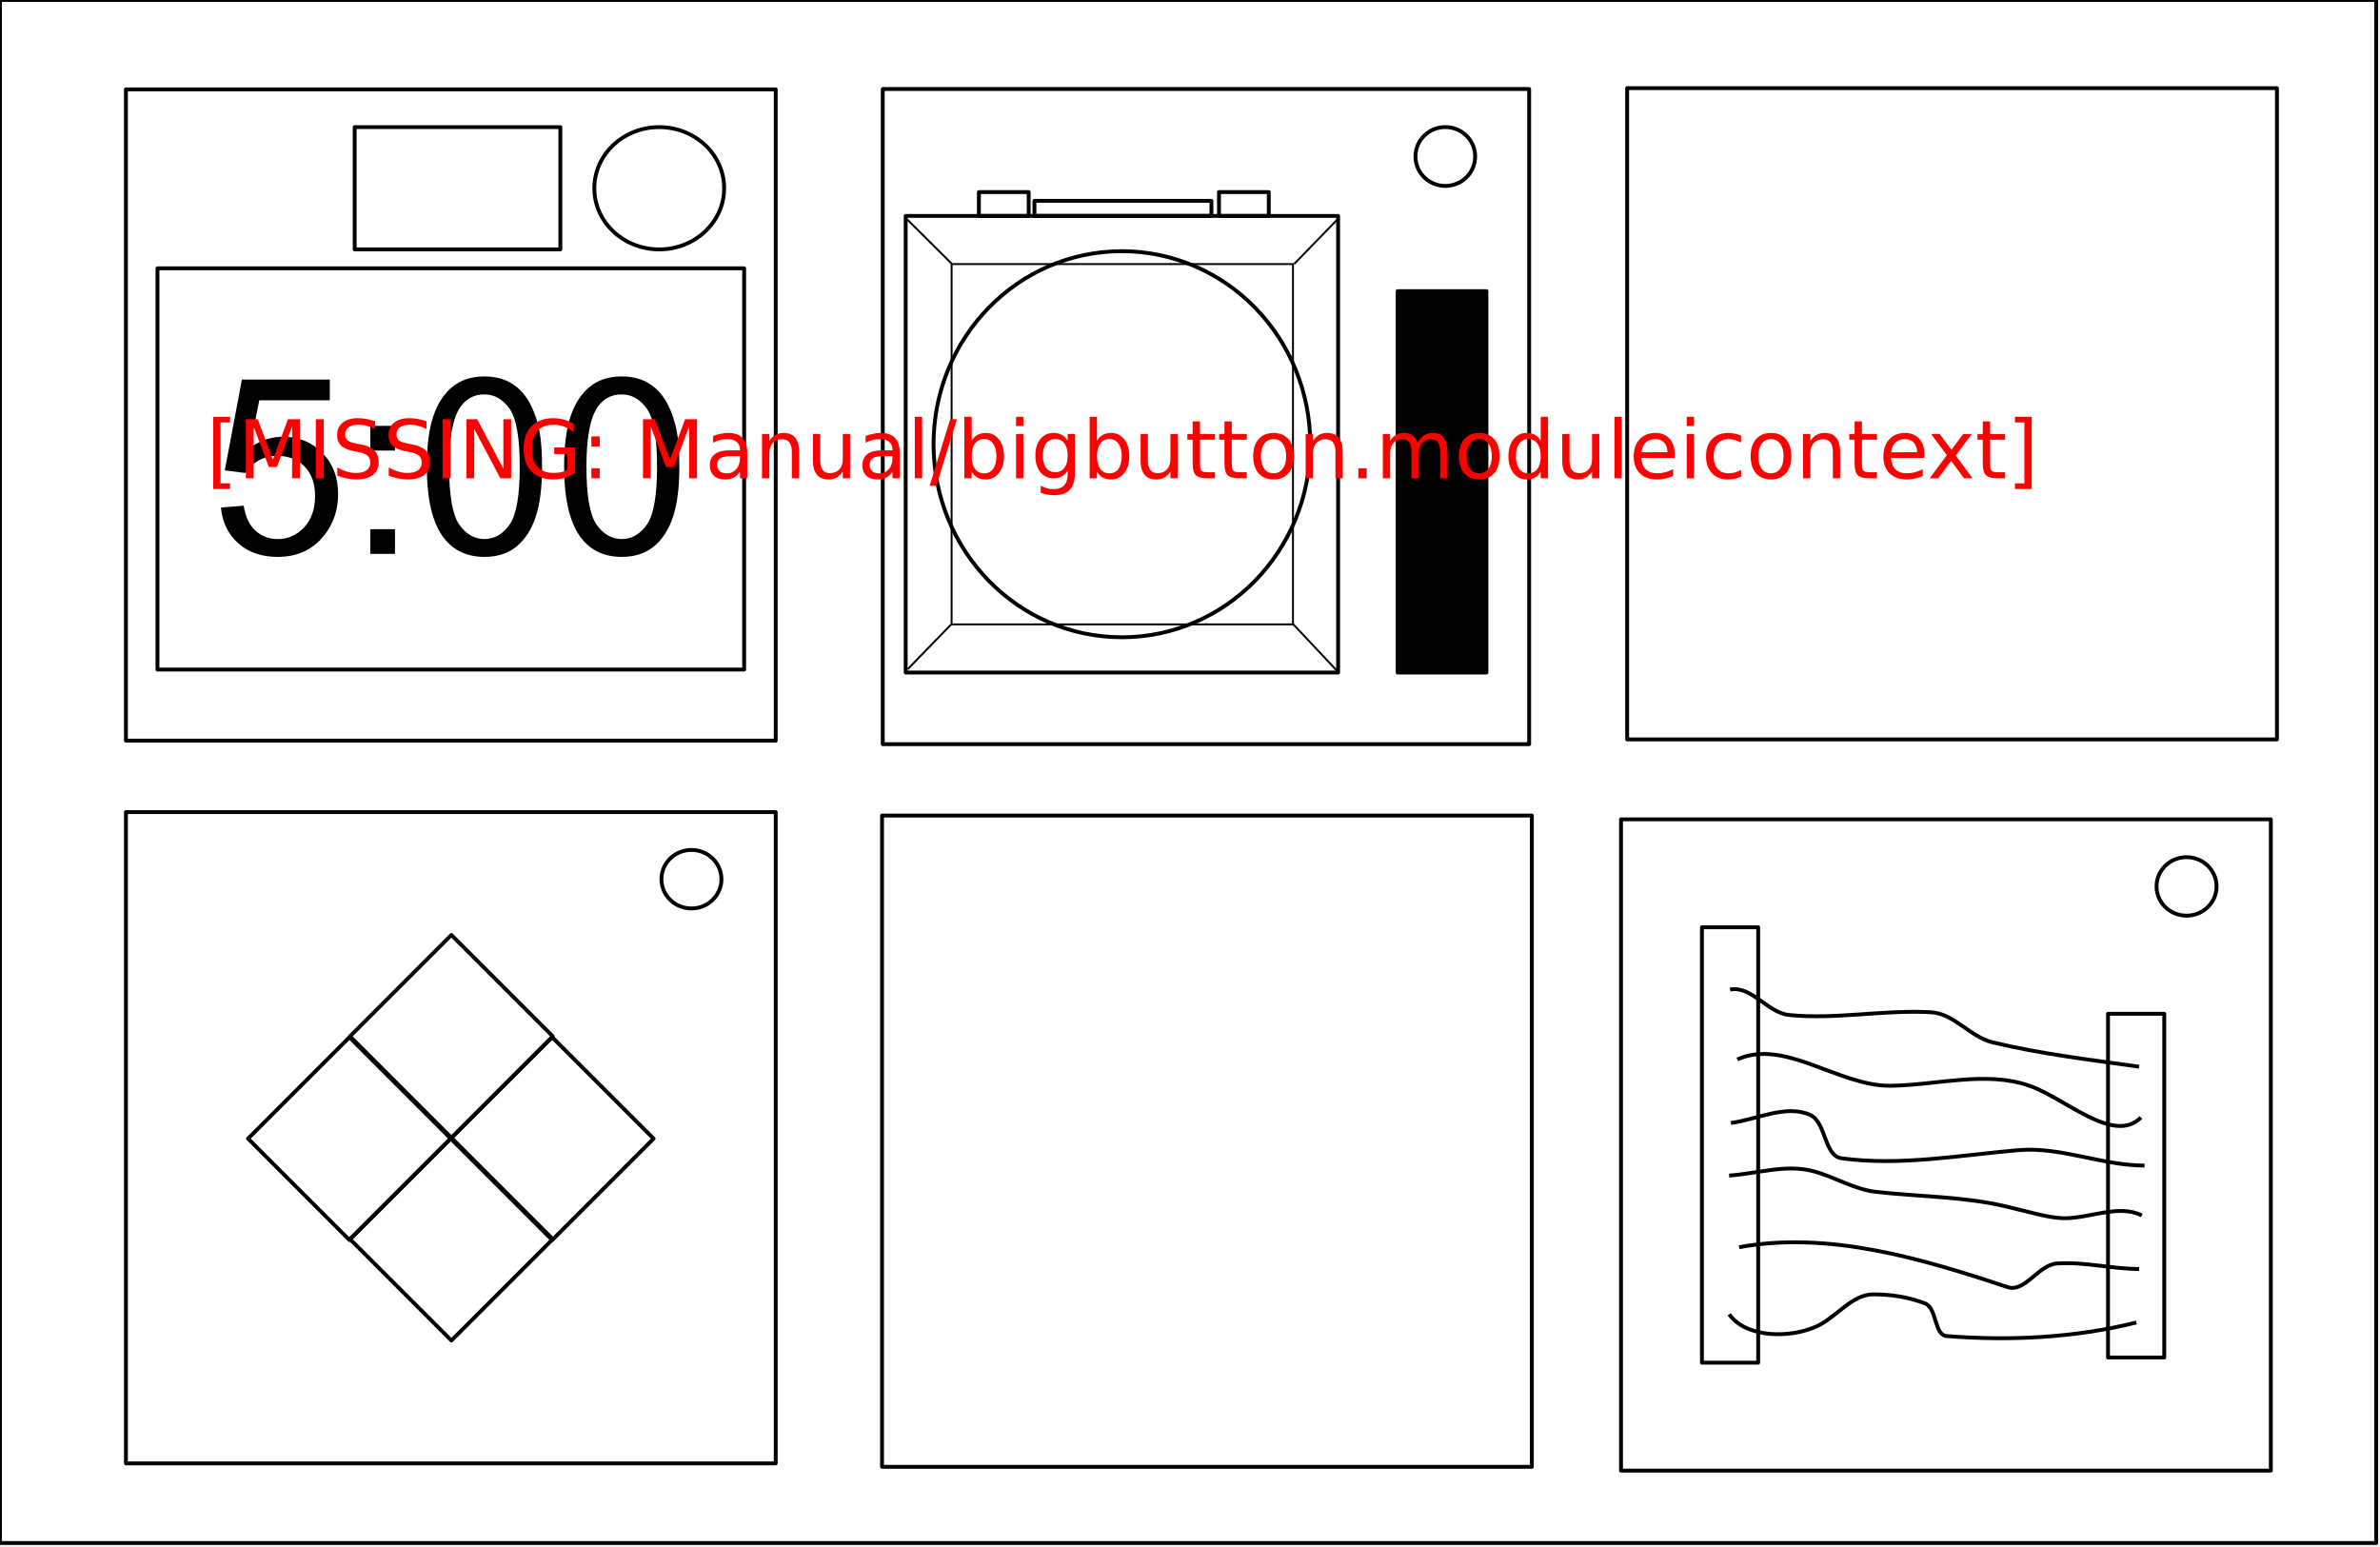
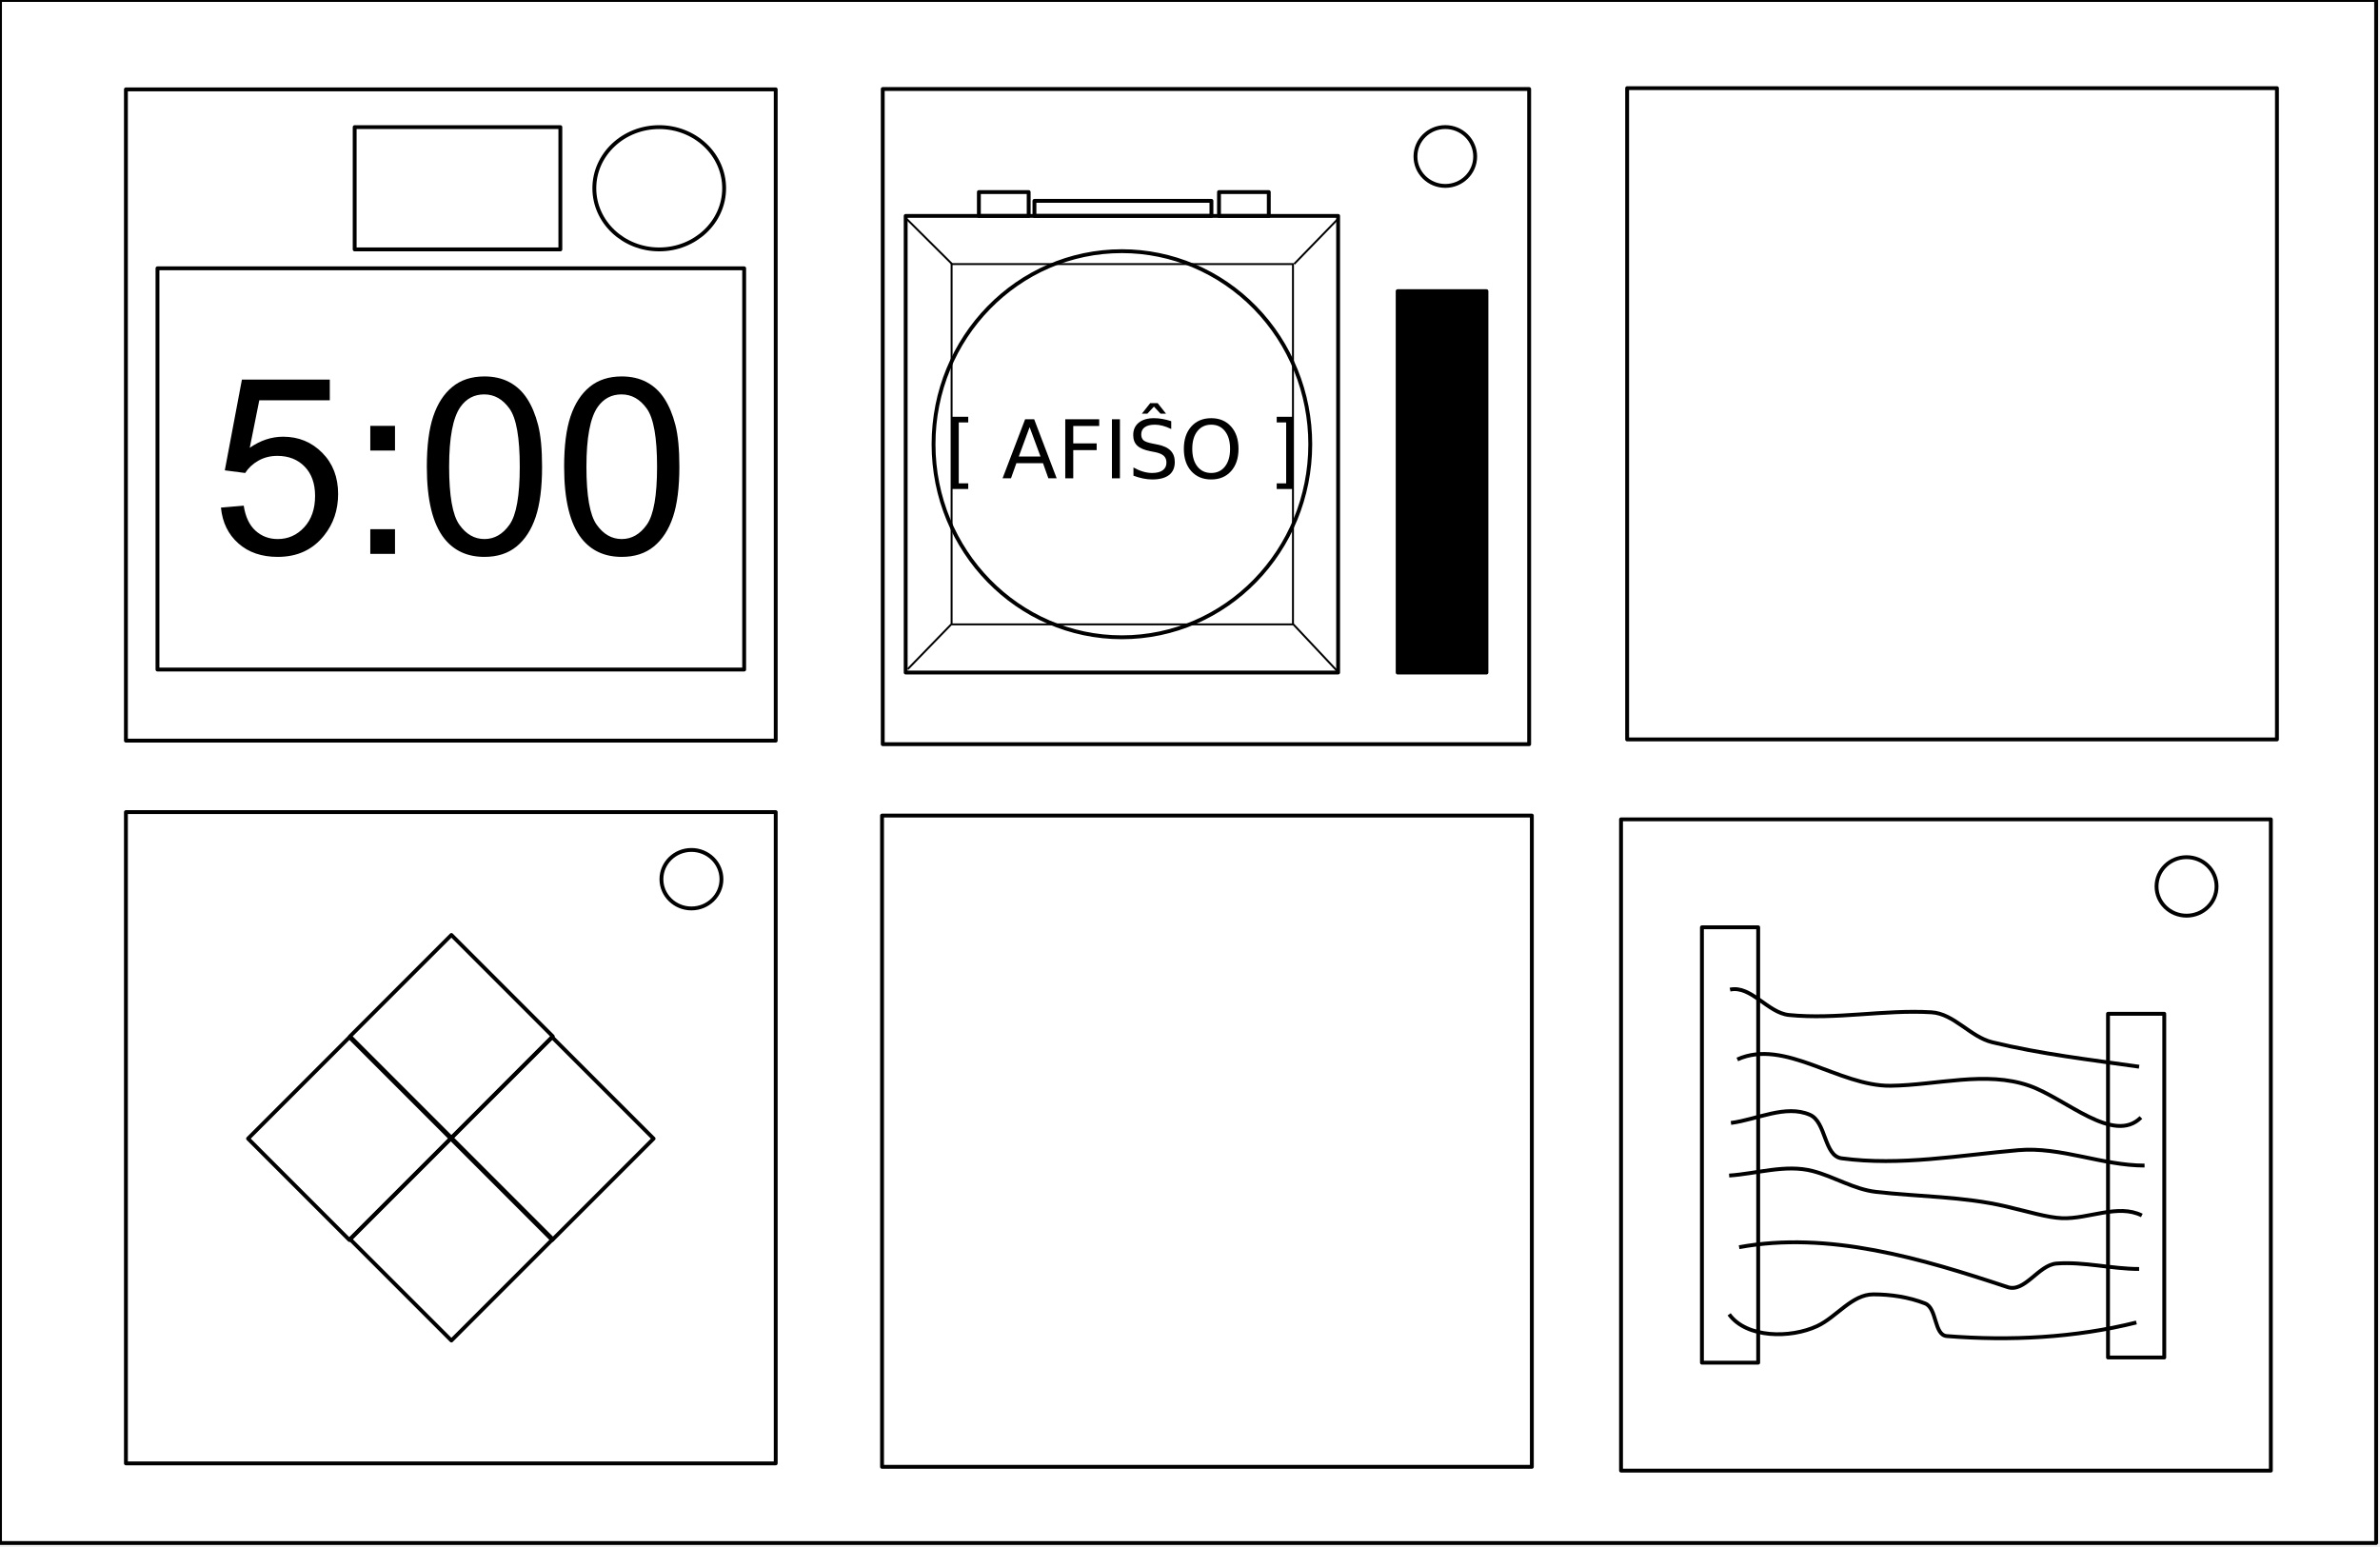
<svg xmlns="http://www.w3.org/2000/svg" id="svg173" stroke-miterlimit="10" stroke-linecap="square" stroke="none" fill="none" viewBox="0.0 0.0 1234.0 802.0" version="1.1">
  <defs id="defs177" />
  <clipPath id="p.0">
    <path id="path2" clip-rule="nonzero" d="m0 0l1234.0 0l0 802.0l-1234.0 0l0 -802.0z" />
  </clipPath>
  <g id="g167" clip-path="url(#p.0)">
    <path style="fill:#000000;fill-opacity:0;fill-rule:evenodd" id="path5" d="M 0,0 H 1234 V 802 H 0 Z" />
    <path style="fill:#ffffff;fill-rule:evenodd" id="path7" d="M 0,-0.001 H 1232 V 800.03 H 0 Z" />
    <path style="fill-rule:evenodd;stroke:#000000;stroke-width:2;stroke-linecap:butt;stroke-linejoin:round" id="path9" d="M 0,-0.001 H 1232 V 800.03 H 0 Z" />
    <path style="fill:#ffffff;fill-rule:evenodd" id="path11" d="m 54.209,40.56 h 348 V 388.529 h -348 z" />
    <path style="fill:#000000;fill-opacity:0;fill-rule:evenodd" id="path13" d="m 65.287,46.336 h 336.913 v 337.669 H 65.287 Z" />
    <path style="fill-rule:evenodd;stroke:#000000;stroke-width:2;stroke-linecap:butt;stroke-linejoin:round" id="path15" d="m 65.287,46.336 h 336.913 v 337.669 H 65.287 Z" />
    <path style="fill:#ffffff;fill-rule:evenodd" id="path17" d="m 81.651,139.121 h 304.189 v 208.031 h -304.189 z" />
    <path style="fill-rule:evenodd;stroke:#000000;stroke-width:2;stroke-linecap:butt;stroke-linejoin:round" id="path19" d="m 81.651,139.121 h 304.189 v 208.031 h -304.189 z" />
    <path style="fill:#000000;fill-opacity:0;fill-rule:evenodd" id="path21" d="m 89.412,150.478 h 288.787 v 181.638 H 89.412 Z" />
    <path style="fill:#000000;fill-rule:nonzero" id="path23" d="m 114.556,263.177 11.812,-1 q 1.312,8.625 6.094,12.969 4.781,4.344 11.531,4.344 8.125,0 13.75,-6.125 5.625,-6.125 5.625,-16.25 0,-9.625 -5.406,-15.188 -5.406,-5.562 -14.156,-5.562 -5.438,0 -9.812,2.469 -4.375,2.469 -6.875,6.406 l -10.562,-1.375 8.875,-47.062 h 45.563 v 10.75 h -36.562 l -4.938,24.625 q 8.25,-5.75 17.312,-5.75 12,0 20.25,8.312 8.25,8.312 8.25,21.375 0,12.438 -7.25,21.5 -8.812,11.125 -24.062,11.125 -12.5,0 -20.406,-7 -7.906,-7 -9.031,-18.562 z m 77.438,-29.563 v -12.812 h 12.812 v 12.812 z m 0,53.563 v -12.812 h 12.812 v 12.812 z m 29.312,-45.188 q 0,-16.25 3.344,-26.156 3.344,-9.906 9.938,-15.281 6.594,-5.375 16.594,-5.375 7.375,0 12.937,2.969 5.562,2.969 9.188,8.562 3.625,5.594 5.688,13.625 2.062,8.031 2.062,21.656 0,16.125 -3.312,26.031 -3.312,9.906 -9.906,15.312 -6.594,5.406 -16.656,5.406 -13.25,0 -20.812,-9.5 -9.062,-11.438 -9.062,-37.25 z m 11.562,0 q 0,22.563 5.281,30.031 5.281,7.469 13.031,7.469 7.75,0 13.031,-7.5 5.281,-7.5 5.281,-30 0,-22.625 -5.281,-30.062 -5.281,-7.438 -13.156,-7.438 -7.75,0 -12.375,6.562 -5.812,8.375 -5.812,30.938 z m 59.625,0 q 0,-16.25 3.344,-26.156 3.344,-9.906 9.938,-15.281 6.594,-5.375 16.594,-5.375 7.375,0 12.938,2.969 5.562,2.969 9.188,8.562 3.625,5.594 5.688,13.625 2.062,8.031 2.062,21.656 0,16.125 -3.312,26.031 -3.312,9.906 -9.906,15.312 -6.594,5.406 -16.656,5.406 -13.25,0 -20.812,-9.5 -9.062,-11.438 -9.062,-37.25 z m 11.562,0 q 0,22.563 5.281,30.031 5.281,7.469 13.031,7.469 7.75,0 13.031,-7.5 5.281,-7.5 5.281,-30 0,-22.625 -5.281,-30.062 -5.281,-7.438 -13.156,-7.438 -7.75,0 -12.375,6.562 -5.812,8.375 -5.812,30.938 z" />
    <path style="fill:#000000;fill-opacity:0;fill-rule:evenodd" id="path25" d="M 457.328,422.866 H 794.241 V 760.536 H 457.328 Z" />
    <path style="fill-rule:evenodd;stroke:#000000;stroke-width:2;stroke-linecap:butt;stroke-linejoin:round" id="path27" d="M 457.328,422.866 H 794.241 V 760.536 H 457.328 Z" />
    <path style="fill:#000000;fill-opacity:0;fill-rule:evenodd" id="path29" d="M 843.654,45.709 H 1180.567 V 383.378 H 843.654 Z" />
    <path style="fill-rule:evenodd;stroke:#000000;stroke-width:2;stroke-linecap:butt;stroke-linejoin:round" id="path31" d="M 843.654,45.709 H 1180.567 V 383.378 H 843.654 Z" />
    <path style="fill:#000000;fill-opacity:0;fill-rule:evenodd" id="path33" d="m 183.892,65.911 h 106.646 v 63.402 H 183.892 Z" />
    <path style="fill-rule:evenodd;stroke:#000000;stroke-width:2;stroke-linecap:butt;stroke-linejoin:round" id="path35" d="m 183.892,65.911 h 106.646 v 63.402 H 183.892 Z" />
    <path style="fill:#000000;fill-opacity:0;fill-rule:evenodd" id="path37" d="m 308.152,97.612 v 0 c 0,-17.508 15.067,-31.701 33.654,-31.701 v 0 c 8.925,0 17.485,3.34 23.797,9.285 6.311,5.945 9.857,14.008 9.857,22.416 v 0 c 0,17.508 -15.067,31.701 -33.654,31.701 v 0 c -18.586,0 -33.654,-14.193 -33.654,-31.701 z" />
    <path style="fill-rule:evenodd;stroke:#000000;stroke-width:2;stroke-linecap:butt;stroke-linejoin:round" id="path39" d="m 308.152,97.612 v 0 c 0,-17.508 15.067,-31.701 33.654,-31.701 v 0 c 8.925,0 17.485,3.34 23.797,9.285 6.311,5.945 9.857,14.008 9.857,22.416 v 0 c 0,17.508 -15.067,31.701 -33.654,31.701 v 0 c -18.586,0 -33.654,-14.193 -33.654,-31.701 z" />
    <path style="fill:#000000;fill-opacity:0;fill-rule:evenodd" id="path41" d="m 183.892,65.911 h 929.543 V 174.352 H 183.892 Z" />
    <path style="fill:#ffffff;fill-rule:evenodd" id="path43" d="M 446.669,40.343 H 792.859 V 390.399 H 446.669 Z" />
    <path style="fill:#000000;fill-opacity:0;fill-rule:evenodd" id="path45" d="m 457.69,46.154 h 335.161 v 339.695 h -335.161 z" />
    <path style="fill-rule:evenodd;stroke:#000000;stroke-width:2;stroke-linecap:butt;stroke-linejoin:round" id="path47" d="m 457.69,46.154 h 335.161 v 339.695 h -335.161 z" />
    <path style="fill:#ffffff;fill-rule:evenodd" id="path49" d="M 469.586,111.948 H 693.799 V 348.699 H 469.586 Z" />
    <path style="fill-rule:evenodd;stroke:#000000;stroke-width:2;stroke-linecap:butt;stroke-linejoin:round" id="path51" d="M 469.586,111.948 H 693.799 V 348.699 H 469.586 Z" />
    <path style="fill:#000000;fill-rule:evenodd" id="path53" d="M 724.672,150.963 H 770.699 V 348.71 H 724.672 Z" />
    <path style="fill-rule:evenodd;stroke:#000000;stroke-width:2;stroke-linecap:butt;stroke-linejoin:round" id="path55" d="M 724.672,150.963 H 770.699 V 348.71 H 724.672 Z" />
    <path style="fill:#ffffff;fill-rule:evenodd" id="path57" d="m 733.902,81.14 v 0 c 0,-8.426 6.93,-15.256 15.478,-15.256 v 0 c 4.105,0 8.042,1.607 10.945,4.468 2.903,2.861 4.533,6.742 4.533,10.788 v 0 c 0,8.426 -6.93,15.256 -15.478,15.256 v 0 c -8.548,0 -15.478,-6.831 -15.478,-15.256 z" />
    <path style="fill-rule:evenodd;stroke:#000000;stroke-width:2;stroke-linecap:butt;stroke-linejoin:round" id="path59" d="m 733.902,81.14 v 0 c 0,-8.426 6.93,-15.256 15.478,-15.256 v 0 c 4.105,0 8.042,1.607 10.945,4.468 2.903,2.861 4.533,6.742 4.533,10.788 v 0 c 0,8.426 -6.93,15.256 -15.478,15.256 v 0 c -8.548,0 -15.478,-6.831 -15.478,-15.256 z" />
    <path style="fill:#ffffff;fill-rule:evenodd" id="path61" d="m 484.03,230.324 v 0 c 0,-55.28 43.725,-100.093 97.663,-100.093 v 0 c 25.902,0 50.743,10.545 69.058,29.317 18.315,18.771 28.605,44.23 28.605,70.776 v 0 c 0,55.28 -43.725,100.093 -97.663,100.093 v 0 c -53.938,0 -97.663,-44.813 -97.663,-100.093 z" />
    <path style="fill-rule:evenodd;stroke:#000000;stroke-width:2;stroke-linecap:butt;stroke-linejoin:round" id="path63" d="m 484.03,230.324 v 0 c 0,-55.28 43.725,-100.093 97.663,-100.093 v 0 c 25.902,0 50.743,10.545 69.058,29.317 18.315,18.771 28.605,44.23 28.605,70.776 v 0 c 0,55.28 -43.725,100.093 -97.663,100.093 v 0 c -53.938,0 -97.663,-44.813 -97.663,-100.093 z" />
    <path style="fill:#000000;fill-opacity:0;fill-rule:evenodd" id="path65" d="m 497.824,194.748 h 201.467 v 71.101 H 497.824 Z" />
    <path style="fill:#000000;fill-opacity:0;fill-rule:evenodd" id="path67" d="m 493.394,136.916 h 176.996 v 186.815 H 493.394 Z" />
    <path style="fill-rule:evenodd;stroke:#000000;stroke-width:1;stroke-linecap:butt;stroke-linejoin:round" id="path69" d="m 493.394,136.916 h 176.996 v 186.815 H 493.394 Z" />
    <path style="fill:#000000;fill-opacity:0;fill-rule:evenodd" id="path71" d="m 470.254,113.676 23.343,23.193" />
    <path style="fill-rule:evenodd;stroke:#000000;stroke-width:1;stroke-linecap:butt;stroke-linejoin:round" id="path73" d="m 470.254,113.676 23.343,23.193" />
    <path style="fill:#000000;fill-opacity:0;fill-rule:evenodd" id="path75" d="m 670.595,323.729 22.967,24.429" />
    <path style="fill-rule:evenodd;stroke:#000000;stroke-width:1;stroke-linecap:butt;stroke-linejoin:round" id="path77" d="m 670.595,323.729 22.967,24.429" />
    <path style="fill:#000000;fill-opacity:0;fill-rule:evenodd" id="path79" d="m 693.536,113.676 -22.528,23.193" />
    <path style="fill-rule:evenodd;stroke:#000000;stroke-width:1;stroke-linecap:butt;stroke-linejoin:round" id="path81" d="m 693.536,113.676 -22.528,23.193" />
    <path style="fill:#000000;fill-opacity:0;fill-rule:evenodd" id="path83" d="m 493.189,323.734 -22.528,23.193" />
    <path style="fill-rule:evenodd;stroke:#000000;stroke-width:1;stroke-linecap:butt;stroke-linejoin:round" id="path85" d="m 493.189,323.734 -22.528,23.193" />
    <path style="fill:#000000;fill-opacity:0;fill-rule:evenodd" id="path87" d="m 507.537,99.589 h 25.818 v 12.357 h -25.818 z" />
    <path style="fill-rule:evenodd;stroke:#000000;stroke-width:2;stroke-linecap:butt;stroke-linejoin:round" id="path89" d="m 507.537,99.589 h 25.818 v 12.357 h -25.818 z" />
    <path style="fill:#000000;fill-opacity:0;fill-rule:evenodd" id="path91" d="m 632.036,99.589 h 25.818 v 12.357 H 632.036 Z" />
    <path style="fill-rule:evenodd;stroke:#000000;stroke-width:2;stroke-linecap:butt;stroke-linejoin:round" id="path93" d="m 632.036,99.589 h 25.818 v 12.357 H 632.036 Z" />
    <path style="fill:#000000;fill-opacity:0;fill-rule:evenodd" id="path95" d="m 536.342,104.146 h 91.772 v 7.795 h -91.772 z" />
    <path style="fill-rule:evenodd;stroke:#000000;stroke-width:2;stroke-linecap:butt;stroke-linejoin:round" id="path97" d="m 536.342,104.146 h 91.772 v 7.795 h -91.772 z" />
    <path style="fill:#ffffff;fill-rule:evenodd" id="path99" d="M 54.21,415.294 H 402.21 V 763.262 H 54.21 Z" />
    <path style="fill:#000000;fill-opacity:0;fill-rule:evenodd" id="path101" d="m 65.289,421.07 h 336.913 V 758.739 H 65.289 Z" />
    <path style="fill-rule:evenodd;stroke:#000000;stroke-width:2;stroke-linecap:butt;stroke-linejoin:round" id="path103" d="m 65.289,421.07 h 336.913 V 758.739 H 65.289 Z" />
    <path style="fill:#000000;fill-opacity:0;fill-rule:evenodd" id="path105" d="m 128.612,590.36 52.567,-52.567 52.567,52.567 -52.567,52.567 z" />
    <path style="fill-rule:evenodd;stroke:#000000;stroke-width:2;stroke-linecap:butt;stroke-linejoin:round" id="path107" d="m 128.612,590.36 52.567,-52.567 52.567,52.567 -52.567,52.567 z" />
    <path style="fill:#000000;fill-opacity:0;fill-rule:evenodd" id="path109" d="m 181.472,642.472 52.567,-52.567 52.567,52.567 -52.567,52.567 z" />
    <path style="fill-rule:evenodd;stroke:#000000;stroke-width:2;stroke-linecap:butt;stroke-linejoin:round" id="path111" d="m 181.472,642.472 52.567,-52.567 52.567,52.567 -52.567,52.567 z" />
    <path style="fill:#000000;fill-opacity:0;fill-rule:evenodd" id="path113" d="m 233.745,590.36 52.567,-52.567 52.567,52.567 -52.567,52.567 z" />
    <path style="fill-rule:evenodd;stroke:#000000;stroke-width:2;stroke-linecap:butt;stroke-linejoin:round" id="path115" d="m 233.745,590.36 52.567,-52.567 52.567,52.567 -52.567,52.567 z" />
    <path style="fill:#000000;fill-opacity:0;fill-rule:evenodd" id="path117" d="m 181.472,537.339 52.567,-52.567 52.567,52.567 -52.567,52.567 z" />
    <path style="fill-rule:evenodd;stroke:#000000;stroke-width:2;stroke-linecap:butt;stroke-linejoin:round" id="path119" d="m 181.472,537.339 52.567,-52.567 52.567,52.567 -52.567,52.567 z" />
    <path style="fill:#ffffff;fill-rule:evenodd" id="path121" d="m 342.944,455.848 v 0 c 0,-8.376 6.966,-15.165 15.559,-15.165 v 0 c 4.127,0 8.084,1.598 11.002,4.442 2.918,2.844 4.557,6.701 4.557,10.724 v 0 c 0,8.376 -6.966,15.165 -15.559,15.165 v 0 c -8.593,0 -15.559,-6.79 -15.559,-15.165 z" />
    <path style="fill-rule:evenodd;stroke:#000000;stroke-width:2;stroke-linecap:butt;stroke-linejoin:round" id="path123" d="m 342.944,455.848 v 0 c 0,-8.376 6.966,-15.165 15.559,-15.165 v 0 c 4.127,0 8.084,1.598 11.002,4.442 2.918,2.844 4.557,6.701 4.557,10.724 v 0 c 0,8.376 -6.966,15.165 -15.559,15.165 v 0 c -8.593,0 -15.559,-6.79 -15.559,-15.165 z" />
    <path style="fill:#ffffff;fill-rule:evenodd" id="path125" d="m 829.407,419.047 h 348 v 347.969 H 829.407 Z" />
    <path style="fill:#000000;fill-opacity:0;fill-rule:evenodd" id="path127" d="m 840.486,424.823 h 336.913 v 337.669 H 840.486 Z" />
    <path style="fill-rule:evenodd;stroke:#000000;stroke-width:2;stroke-linecap:butt;stroke-linejoin:round" id="path129" d="m 840.486,424.823 h 336.913 v 337.669 H 840.486 Z" />
    <path style="fill:#ffffff;fill-rule:evenodd" id="path131" d="m 1118.141,459.601 v 0 c 0,-8.376 6.966,-15.165 15.559,-15.165 v 0 c 4.126,0 8.084,1.598 11.002,4.442 2.918,2.844 4.557,6.701 4.557,10.724 v 0 c 0,8.376 -6.966,15.165 -15.559,15.165 v 0 c -8.593,0 -15.559,-6.79 -15.559,-15.165 z" />
    <path style="fill-rule:evenodd;stroke:#000000;stroke-width:2;stroke-linecap:butt;stroke-linejoin:round" id="path133" d="m 1118.141,459.601 v 0 c 0,-8.376 6.966,-15.165 15.559,-15.165 v 0 c 4.126,0 8.084,1.598 11.002,4.442 2.918,2.844 4.557,6.701 4.557,10.724 v 0 c 0,8.376 -6.966,15.165 -15.559,15.165 v 0 c -8.593,0 -15.559,-6.79 -15.559,-15.165 z" />
    <path style="fill:#000000;fill-opacity:0;fill-rule:evenodd" id="path135" d="m 882.433,480.793 h 29.165 v 225.732 h -29.165 z" />
    <path style="fill-rule:evenodd;stroke:#000000;stroke-width:2;stroke-linecap:butt;stroke-linejoin:round" id="path137" d="m 882.433,480.793 h 29.165 v 225.732 h -29.165 z" />
    <path style="fill:#000000;fill-opacity:0;fill-rule:evenodd" id="path139" d="m 1092.976,525.635 h 29.165 v 178.205 h -29.165 z" />
    <path style="fill-rule:evenodd;stroke:#000000;stroke-width:2;stroke-linecap:butt;stroke-linejoin:round" id="path141" d="m 1092.976,525.635 h 29.165 v 178.205 h -29.165 z" />
    <path style="fill:#000000;fill-opacity:0;fill-rule:evenodd" id="path143" d="m 897.013,513.102 c 10.847,-2.327 19.528,12.062 30.567,13.165 24.493,2.447 49.259,-2.853 73.832,-1.409 11.688,0.687 20.135,12.745 31.509,15.52 25.011,6.101 50.697,9.06 76.184,12.696" />
    <path style="fill-rule:evenodd;stroke:#000000;stroke-width:2;stroke-linecap:butt;stroke-linejoin:round" id="path145" d="m 897.013,513.102 c 10.847,-2.327 19.528,12.062 30.567,13.165 24.493,2.447 49.259,-2.853 73.832,-1.409 11.688,0.687 20.135,12.745 31.509,15.52 25.011,6.101 50.697,9.06 76.184,12.696" />
    <path style="fill:#000000;fill-opacity:0;fill-rule:evenodd" id="path147" d="m 900.774,549.312 c 24.469,-11.123 52.598,13.95 79.475,13.638 23.983,-0.279 49.307,-7.9 71.953,0 18.927,6.603 43.668,30.634 57.843,16.459" />
    <path style="fill-rule:evenodd;stroke:#000000;stroke-width:2;stroke-linecap:butt;stroke-linejoin:round" id="path149" d="m 900.774,549.312 c 24.469,-11.123 52.598,13.95 79.475,13.638 23.983,-0.279 49.307,-7.9 71.953,0 18.927,6.603 43.668,30.634 57.843,16.459" />
    <path style="fill:#000000;fill-opacity:0;fill-rule:evenodd" id="path151" d="m 897.483,582.231 c 13.594,-1.782 28.333,-9.684 40.913,-4.234 8.545,3.702 7.23,21.331 16.459,22.575 30.326,4.089 61.216,-1.605 91.703,-4.234 21.87,-1.886 43.416,7.995 65.367,7.995" />
    <path style="fill-rule:evenodd;stroke:#000000;stroke-width:2;stroke-linecap:butt;stroke-linejoin:round" id="path153" d="m 897.483,582.231 c 13.594,-1.782 28.333,-9.684 40.913,-4.234 8.545,3.702 7.23,21.331 16.459,22.575 30.326,4.089 61.216,-1.605 91.703,-4.234 21.87,-1.886 43.416,7.995 65.367,7.995" />
    <path style="fill:#000000;fill-opacity:0;fill-rule:evenodd" id="path155" d="m 896.541,609.507 c 14.41,-0.974 29.281,-5.962 43.265,-2.352 11.184,2.887 21.443,9.521 32.921,10.816 22.413,2.53 45.286,2.377 67.247,7.525 11.843,2.776 21.627,5.823 29.157,6.113 13.792,0.53 29.04,-7.587 41.383,-1.409" />
    <path style="fill-rule:evenodd;stroke:#000000;stroke-width:2;stroke-linecap:butt;stroke-linejoin:round" id="path157" d="m 896.541,609.507 c 14.41,-0.974 29.281,-5.962 43.265,-2.352 11.184,2.887 21.443,9.521 32.921,10.816 22.413,2.53 45.286,2.377 67.247,7.525 11.843,2.776 21.627,5.823 29.157,6.113 13.792,0.53 29.04,-7.587 41.383,-1.409" />
    <path style="fill:#000000;fill-opacity:0;fill-rule:evenodd" id="path159" d="m 896.541,681.459 c 9.029,12.403 31.702,12.573 45.617,6.113 10.123,-4.699 17.997,-16.459 29.157,-16.459 9.072,0 18.351,1.413 26.806,4.701 6.322,2.458 4.524,16.402 11.286,16.932 32.746,2.566 66.422,0.918 98.286,-7.055" />
    <path style="fill-rule:evenodd;stroke:#000000;stroke-width:2;stroke-linecap:butt;stroke-linejoin:round" id="path161" d="m 896.541,681.459 c 9.029,12.403 31.702,12.573 45.617,6.113 10.123,-4.699 17.997,-16.459 29.157,-16.459 9.072,0 18.351,1.413 26.806,4.701 6.322,2.458 4.524,16.402 11.286,16.932 32.746,2.566 66.422,0.918 98.286,-7.055" />
    <path style="fill:#000000;fill-opacity:0;fill-rule:evenodd" id="path163" d="m 901.714,646.66 c 46.126,-8.543 94.698,5.858 139.202,20.69 8.912,2.97 16.025,-11.532 25.394,-12.226 14.257,-1.055 28.499,2.822 42.795,2.822" />
    <path style="fill-rule:evenodd;stroke:#000000;stroke-width:2;stroke-linecap:butt;stroke-linejoin:round" id="path165" d="m 901.714,646.66 c 46.126,-8.543 94.698,5.858 139.202,20.69 8.912,2.97 16.025,-11.532 25.394,-12.226 14.257,-1.055 28.499,2.822 42.795,2.822" />
  </g>
-   <g id="text171" style="font-size:42px;font-family:sans-serif;text-anchor:middle;fill:#000000" aria-label="[MISSING: Manual/bigbutton.moduleicontext]">
-     <path id="path181" style="fill:#ff0000" d="m 110.566,216.09 h 8.695 v 2.933 h -4.922 v 31.582 h 4.922 v 2.933 h -8.695 z" />
-     <path id="path183" style="fill:#ff0000" d="m 127.485,217.382 h 6.173 l 7.813,20.836 7.854,-20.836 h 6.173 V 248 h -4.04 v -26.886 l -7.896,21 h -4.163 l -7.896,-21 V 248 h -4.02 z" />
-     <path id="path185" style="fill:#ff0000" d="m 163.743,217.382 h 4.143 V 248 h -4.143 z" />
-     <path id="path187" style="fill:#ff0000" d="m 194.484,218.387 v 4.04 q -2.358,-1.128 -4.45,-1.682 -2.092,-0.554 -4.04,-0.554 -3.384,0 -5.229,1.312 -1.825,1.312 -1.825,3.732 0,2.03 1.21,3.076 1.23,1.025 4.635,1.661 l 2.502,0.513 q 4.635,0.882 6.829,3.117 2.215,2.215 2.215,5.947 0,4.45 -2.994,6.747 -2.974,2.297 -8.736,2.297 -2.174,0 -4.635,-0.492 -2.44,-0.492 -5.065,-1.456 v -4.266 q 2.522,1.415 4.942,2.133 2.42,0.718 4.758,0.718 3.548,0 5.476,-1.395 1.928,-1.395 1.928,-3.979 0,-2.256 -1.395,-3.527 -1.374,-1.271 -4.532,-1.907 l -2.522,-0.492 q -4.635,-0.923 -6.706,-2.892 -2.071,-1.969 -2.071,-5.476 0,-4.061 2.851,-6.398 2.871,-2.338 7.896,-2.338 2.153,0 4.389,0.39 2.235,0.39 4.573,1.169 z" />
-     <path id="path189" style="fill:#ff0000" d="m 221.145,218.387 v 4.04 q -2.358,-1.128 -4.45,-1.682 -2.092,-0.554 -4.04,-0.554 -3.384,0 -5.229,1.312 -1.825,1.312 -1.825,3.732 0,2.03 1.21,3.076 1.23,1.025 4.635,1.661 l 2.502,0.513 q 4.635,0.882 6.829,3.117 2.215,2.215 2.215,5.947 0,4.45 -2.994,6.747 -2.974,2.297 -8.736,2.297 -2.174,0 -4.635,-0.492 -2.44,-0.492 -5.065,-1.456 v -4.266 q 2.522,1.415 4.942,2.133 2.42,0.718 4.758,0.718 3.548,0 5.476,-1.395 1.928,-1.395 1.928,-3.979 0,-2.256 -1.395,-3.527 -1.374,-1.271 -4.532,-1.907 l -2.522,-0.492 q -4.635,-0.923 -6.706,-2.892 -2.071,-1.969 -2.071,-5.476 0,-4.061 2.851,-6.398 2.871,-2.338 7.896,-2.338 2.153,0 4.389,0.39 2.235,0.39 4.573,1.169 z" />
-     <path id="path191" style="fill:#ff0000" d="m 229.45,217.382 h 4.143 V 248 h -4.143 z" />
-     <path id="path193" style="fill:#ff0000" d="m 241.837,217.382 h 5.578 l 13.576,25.614 v -25.614 h 4.02 V 248 h -5.578 L 245.856,222.386 V 248 h -4.02 z" />
-     <path id="path195" style="fill:#ff0000" d="m 294.132,243.632 v -8.224 h -6.768 v -3.404 h 10.869 v 13.146 q -2.399,1.702 -5.291,2.584 -2.892,0.861 -6.173,0.861 -7.178,0 -11.238,-4.184 -4.04,-4.204 -4.04,-11.689 0,-7.506 4.04,-11.689 4.061,-4.204 11.238,-4.204 2.994,0 5.681,0.738 2.707,0.738 4.983,2.174 v 4.409 q -2.297,-1.948 -4.881,-2.933 -2.584,-0.984 -5.435,-0.984 -5.619,0 -8.449,3.138 -2.81,3.138 -2.81,9.352 0,6.193 2.81,9.331 2.83,3.138 8.449,3.138 2.194,0 3.917,-0.369 1.723,-0.39 3.097,-1.189 z" />
-     <path id="path197" style="fill:#ff0000" d="m 306.621,242.791 h 4.327 V 248 h -4.327 z m 0,-16.509 h 4.327 v 5.209 h -4.327 z" />
-     <path id="path199" style="fill:#ff0000" d="m 333.384,217.382 h 6.173 l 7.813,20.836 7.854,-20.836 h 6.173 V 248 h -4.04 v -26.886 l -7.896,21 h -4.163 l -7.896,-21 V 248 h -4.02 z" />
-     <path id="path201" style="fill:#ff0000" d="m 379.916,236.454 q -4.573,0 -6.337,1.046 -1.764,1.046 -1.764,3.568 0,2.01 1.312,3.199 1.333,1.169 3.609,1.169 3.138,0 5.024,-2.215 1.907,-2.235 1.907,-5.927 v -0.841 z m 7.526,-1.559 V 248 h -3.773 v -3.486 q -1.292,2.092 -3.22,3.097 -1.928,0.984 -4.717,0.984 -3.527,0 -5.619,-1.969 -2.071,-1.989 -2.071,-5.312 0,-3.876 2.584,-5.845 2.604,-1.969 7.752,-1.969 h 5.291 v -0.369 q 0,-2.604 -1.723,-4.02 -1.702,-1.436 -4.799,-1.436 -1.969,0 -3.835,0.472 -1.866,0.472 -3.589,1.415 v -3.486 q 2.071,-0.8 4.02,-1.189 1.948,-0.41 3.794,-0.41 4.983,0 7.444,2.584 2.461,2.584 2.461,7.834 z" />
-     <path id="path203" style="fill:#ff0000" d="M 414.328,234.137 V 248 h -3.773 v -13.74 q 0,-3.261 -1.271,-4.881 -1.271,-1.62 -3.814,-1.62 -3.056,0 -4.819,1.948 -1.764,1.948 -1.764,5.312 V 248 h -3.794 v -22.969 h 3.794 v 3.568 q 1.354,-2.071 3.179,-3.097 1.846,-1.025 4.245,-1.025 3.958,0 5.988,2.461 2.03,2.44 2.03,7.198 z" />
-     <path id="path205" style="fill:#ff0000" d="m 421.506,238.936 v -13.904 h 3.773 v 13.761 q 0,3.261 1.271,4.901 1.271,1.62 3.814,1.62 3.056,0 4.819,-1.948 1.784,-1.948 1.784,-5.312 v -13.022 h 3.773 V 248 h -3.773 v -3.527 q -1.374,2.092 -3.199,3.117 -1.805,1.005 -4.204,1.005 -3.958,0 -6.009,-2.461 -2.051,-2.461 -2.051,-7.198 z m 9.495,-14.458 z" />
-     <path id="path207" style="fill:#ff0000" d="m 458.994,236.454 q -4.573,0 -6.337,1.046 -1.764,1.046 -1.764,3.568 0,2.01 1.312,3.199 1.333,1.169 3.609,1.169 3.138,0 5.024,-2.215 1.907,-2.235 1.907,-5.927 v -0.841 z m 7.526,-1.559 V 248 h -3.773 v -3.486 q -1.292,2.092 -3.22,3.097 -1.928,0.984 -4.717,0.984 -3.527,0 -5.619,-1.969 -2.071,-1.989 -2.071,-5.312 0,-3.876 2.584,-5.845 2.604,-1.969 7.752,-1.969 h 5.291 v -0.369 q 0,-2.604 -1.723,-4.02 -1.702,-1.436 -4.799,-1.436 -1.969,0 -3.835,0.472 -1.866,0.472 -3.589,1.415 v -3.486 q 2.071,-0.8 4.02,-1.189 1.948,-0.41 3.794,-0.41 4.983,0 7.444,2.584 2.461,2.584 2.461,7.834 z" />
-     <path id="path209" style="fill:#ff0000" d="m 474.313,216.09 h 3.773 V 248 h -3.773 z" />
-     <path id="path211" style="fill:#ff0000" d="m 492.668,217.382 h 3.486 l -10.664,34.515 h -3.486 z" />
-     <path id="path213" style="fill:#ff0000" d="m 516.642,236.536 q 0,-4.163 -1.723,-6.521 -1.702,-2.379 -4.696,-2.379 -2.994,0 -4.717,2.379 -1.702,2.358 -1.702,6.521 0,4.163 1.702,6.542 1.723,2.358 4.717,2.358 2.994,0 4.696,-2.358 1.723,-2.379 1.723,-6.542 z m -12.838,-8.019 q 1.189,-2.051 2.994,-3.035 1.825,-1.005 4.348,-1.005 4.184,0 6.788,3.322 2.625,3.322 2.625,8.736 0,5.414 -2.625,8.736 -2.604,3.322 -6.788,3.322 -2.522,0 -4.348,-0.984 -1.805,-1.005 -2.994,-3.056 V 248 h -3.794 v -31.91 h 3.794 z" />
-     <path id="path215" style="fill:#ff0000" d="m 526.813,225.031 h 3.773 V 248 h -3.773 z m 0,-8.941 h 3.773 v 4.778 h -3.773 z" />
-     <path id="path217" style="fill:#ff0000" d="m 553.576,236.249 q 0,-4.102 -1.702,-6.357 -1.682,-2.256 -4.737,-2.256 -3.035,0 -4.737,2.256 -1.682,2.256 -1.682,6.357 0,4.081 1.682,6.337 1.702,2.256 4.737,2.256 3.056,0 4.737,-2.256 1.702,-2.256 1.702,-6.337 z m 3.773,8.9 q 0,5.865 -2.604,8.716 -2.604,2.871 -7.978,2.871 -1.989,0 -3.753,-0.308 -1.764,-0.287 -3.425,-0.902 v -3.671 q 1.661,0.902 3.281,1.333 1.62,0.431 3.302,0.431 3.712,0 5.558,-1.948 1.846,-1.928 1.846,-5.845 v -1.866 q -1.169,2.03 -2.994,3.035 Q 548.757,248 546.214,248 q -4.225,0 -6.809,-3.22 -2.584,-3.22 -2.584,-8.531 0,-5.332 2.584,-8.552 2.584,-3.22 6.809,-3.22 2.543,0 4.368,1.005 1.825,1.005 2.994,3.035 v -3.486 h 3.773 z" />
-     <path id="path219" style="fill:#ff0000" d="m 581.61,236.536 q 0,-4.163 -1.723,-6.521 -1.702,-2.379 -4.696,-2.379 -2.994,0 -4.717,2.379 -1.702,2.358 -1.702,6.521 0,4.163 1.702,6.542 1.723,2.358 4.717,2.358 2.994,0 4.696,-2.358 1.723,-2.379 1.723,-6.542 z m -12.838,-8.019 q 1.189,-2.051 2.994,-3.035 1.825,-1.005 4.348,-1.005 4.184,0 6.788,3.322 2.625,3.322 2.625,8.736 0,5.414 -2.625,8.736 -2.604,3.322 -6.788,3.322 -2.522,0 -4.348,-0.984 -1.805,-1.005 -2.994,-3.056 V 248 h -3.794 v -31.91 h 3.794 z" />
-     <path id="path221" style="fill:#ff0000" d="m 591.393,238.936 v -13.904 h 3.773 v 13.761 q 0,3.261 1.271,4.901 1.271,1.62 3.814,1.62 3.056,0 4.819,-1.948 1.784,-1.948 1.784,-5.312 v -13.022 h 3.773 V 248 h -3.773 v -3.527 q -1.374,2.092 -3.199,3.117 -1.805,1.005 -4.204,1.005 -3.958,0 -6.009,-2.461 -2.051,-2.461 -2.051,-7.198 z m 9.495,-14.458 z" />
-     <path id="path223" style="fill:#ff0000" d="m 622.175,218.51 v 6.521 h 7.772 v 2.933 h -7.772 v 12.469 q 0,2.81 0.759,3.609 0.779,0.8 3.138,0.8 h 3.876 V 248 h -3.876 q -4.368,0 -6.029,-1.62 -1.661,-1.641 -1.661,-5.947 v -12.469 h -2.769 v -2.933 h 2.769 v -6.521 z" />
-     <path id="path225" style="fill:#ff0000" d="m 638.663,218.51 v 6.521 h 7.772 v 2.933 h -7.772 v 12.469 q 0,2.81 0.759,3.609 0.779,0.8 3.138,0.8 h 3.876 V 248 h -3.876 q -4.368,0 -6.029,-1.62 -1.661,-1.641 -1.661,-5.947 v -12.469 h -2.769 v -2.933 h 2.769 v -6.521 z" />
-     <path id="path227" style="fill:#ff0000" d="m 660.319,227.677 q -3.035,0 -4.799,2.379 -1.764,2.358 -1.764,6.48 0,4.122 1.743,6.501 1.764,2.358 4.819,2.358 3.015,0 4.778,-2.379 1.764,-2.379 1.764,-6.48 0,-4.081 -1.764,-6.46 -1.764,-2.399 -4.778,-2.399 z m 0,-3.199 q 4.922,0 7.731,3.199 2.81,3.199 2.81,8.859 0,5.64 -2.81,8.859 -2.81,3.199 -7.731,3.199 -4.942,0 -7.752,-3.199 -2.789,-3.22 -2.789,-8.859 0,-5.66 2.789,-8.859 2.81,-3.199 7.752,-3.199 z" />
-     <path id="path229" style="fill:#ff0000" d="M 696.188,234.137 V 248 h -3.773 v -13.74 q 0,-3.261 -1.271,-4.881 -1.271,-1.62 -3.814,-1.62 -3.056,0 -4.819,1.948 -1.764,1.948 -1.764,5.312 V 248 h -3.794 v -22.969 h 3.794 v 3.568 q 1.354,-2.071 3.179,-3.097 1.846,-1.025 4.245,-1.025 3.958,0 5.988,2.461 2.03,2.44 2.03,7.198 z" />
-     <path id="path231" style="fill:#ff0000" d="m 704.288,242.791 h 4.327 V 248 h -4.327 z" />
-     <path id="path233" style="fill:#ff0000" d="m 735.009,229.44 q 1.415,-2.543 3.384,-3.753 1.969,-1.21 4.635,-1.21 3.589,0 5.537,2.522 1.948,2.502 1.948,7.137 V 248 h -3.794 v -13.74 q 0,-3.302 -1.169,-4.901 -1.169,-1.6 -3.568,-1.6 -2.933,0 -4.635,1.948 -1.702,1.948 -1.702,5.312 V 248 h -3.794 v -13.74 q 0,-3.322 -1.169,-4.901 -1.169,-1.6 -3.609,-1.6 -2.892,0 -4.594,1.969 -1.702,1.948 -1.702,5.291 V 248 h -3.794 v -22.969 h 3.794 v 3.568 q 1.292,-2.112 3.097,-3.117 1.805,-1.005 4.286,-1.005 2.502,0 4.245,1.271 1.764,1.271 2.604,3.691 z" />
-     <path id="path235" style="fill:#ff0000" d="m 766.96,227.677 q -3.035,0 -4.799,2.379 -1.764,2.358 -1.764,6.48 0,4.122 1.743,6.501 1.764,2.358 4.819,2.358 3.015,0 4.778,-2.379 1.764,-2.379 1.764,-6.48 0,-4.081 -1.764,-6.46 -1.764,-2.399 -4.778,-2.399 z m 0,-3.199 q 4.922,0 7.731,3.199 2.81,3.199 2.81,8.859 0,5.64 -2.81,8.859 -2.81,3.199 -7.731,3.199 -4.942,0 -7.752,-3.199 -2.789,-3.22 -2.789,-8.859 0,-5.66 2.789,-8.859 2.81,-3.199 7.752,-3.199 z" />
-     <path id="path237" style="fill:#ff0000" d="m 798.85,228.518 v -12.428 h 3.773 V 248 h -3.773 v -3.445 q -1.189,2.051 -3.015,3.056 -1.805,0.984 -4.348,0.984 -4.163,0 -6.788,-3.322 -2.604,-3.322 -2.604,-8.736 0,-5.414 2.604,-8.736 2.625,-3.322 6.788,-3.322 2.543,0 4.348,1.005 1.825,0.984 3.015,3.035 z m -12.858,8.019 q 0,4.163 1.702,6.542 1.723,2.358 4.717,2.358 2.994,0 4.717,-2.358 1.723,-2.379 1.723,-6.542 0,-4.163 -1.723,-6.521 -1.723,-2.379 -4.717,-2.379 -2.994,0 -4.717,2.379 -1.702,2.358 -1.702,6.521 z" />
-     <path id="path239" style="fill:#ff0000" d="m 810.006,238.936 v -13.904 h 3.773 v 13.761 q 0,3.261 1.271,4.901 1.271,1.62 3.814,1.62 3.056,0 4.819,-1.948 1.784,-1.948 1.784,-5.312 v -13.022 h 3.773 V 248 h -3.773 v -3.527 q -1.374,2.092 -3.199,3.117 -1.805,1.005 -4.204,1.005 -3.958,0 -6.009,-2.461 -2.051,-2.461 -2.051,-7.198 z m 9.495,-14.458 z" />
-     <path id="path241" style="fill:#ff0000" d="m 837.056,216.09 h 3.773 V 248 h -3.773 z" />
-     <path id="path243" style="fill:#ff0000" d="m 868.351,235.572 v 1.846 h -17.35 q 0.246,3.896 2.338,5.947 2.112,2.03 5.865,2.03 2.174,0 4.204,-0.533 2.051,-0.533 4.061,-1.6 v 3.568 q -2.03,0.861 -4.163,1.312 -2.133,0.451 -4.327,0.451 -5.496,0 -8.716,-3.199 -3.199,-3.199 -3.199,-8.654 0,-5.64 3.035,-8.941 3.056,-3.322 8.224,-3.322 4.635,0 7.321,2.994 2.707,2.974 2.707,8.101 z m -3.773,-1.107 q -0.041,-3.097 -1.743,-4.942 -1.682,-1.846 -4.471,-1.846 -3.158,0 -5.065,1.784 -1.887,1.784 -2.174,5.024 z" />
-     <path id="path245" style="fill:#ff0000" d="m 874.544,225.031 h 3.773 V 248 h -3.773 z m 0,-8.941 h 3.773 v 4.778 h -3.773 z" />
-     <path id="path247" style="fill:#ff0000" d="m 902.722,225.913 v 3.527 q -1.6,-0.882 -3.22,-1.312 -1.6,-0.451 -3.24,-0.451 -3.671,0 -5.701,2.338 -2.03,2.317 -2.03,6.521 0,4.204 2.03,6.542 2.03,2.317 5.701,2.317 1.641,0 3.24,-0.431 1.62,-0.451 3.22,-1.333 v 3.486 q -1.579,0.738 -3.281,1.107 -1.682,0.369 -3.589,0.369 -5.188,0 -8.244,-3.261 -3.056,-3.261 -3.056,-8.798 0,-5.619 3.076,-8.839 3.097,-3.22 8.47,-3.22 1.743,0 3.404,0.369 1.661,0.349 3.22,1.066 z" />
-     <path id="path249" style="fill:#ff0000" d="m 918.226,227.677 q -3.035,0 -4.799,2.379 -1.764,2.358 -1.764,6.48 0,4.122 1.743,6.501 1.764,2.358 4.819,2.358 3.015,0 4.778,-2.379 1.764,-2.379 1.764,-6.48 0,-4.081 -1.764,-6.46 -1.764,-2.399 -4.778,-2.399 z m 0,-3.199 q 4.922,0 7.731,3.199 2.81,3.199 2.81,8.859 0,5.64 -2.81,8.859 -2.81,3.199 -7.731,3.199 -4.942,0 -7.752,-3.199 -2.789,-3.22 -2.789,-8.859 0,-5.66 2.789,-8.859 2.81,-3.199 7.752,-3.199 z" />
-     <path id="path251" style="fill:#ff0000" d="M 954.094,234.137 V 248 h -3.773 v -13.74 q 0,-3.261 -1.271,-4.881 -1.271,-1.62 -3.814,-1.62 -3.056,0 -4.819,1.948 -1.764,1.948 -1.764,5.312 V 248 h -3.794 v -22.969 h 3.794 v 3.568 q 1.354,-2.071 3.179,-3.097 1.846,-1.025 4.245,-1.025 3.958,0 5.988,2.461 2.03,2.44 2.03,7.198 z" />
-     <path id="path253" style="fill:#ff0000" d="m 965.394,218.51 v 6.521 h 7.772 v 2.933 h -7.772 v 12.469 q 0,2.81 0.759,3.609 0.779,0.8 3.138,0.8 h 3.876 V 248 h -3.876 q -4.368,0 -6.029,-1.62 -1.661,-1.641 -1.661,-5.947 v -12.469 h -2.769 v -2.933 h 2.769 v -6.521 z" />
-     <path id="path255" style="fill:#ff0000" d="m 997.796,235.572 v 1.846 h -17.35 q 0.246,3.896 2.338,5.947 2.112,2.03 5.865,2.03 2.174,0 4.204,-0.533 2.051,-0.533 4.061,-1.6 v 3.568 q -2.03,0.861 -4.163,1.312 -2.133,0.451 -4.327,0.451 -5.496,0 -8.716,-3.199 -3.199,-3.199 -3.199,-8.654 0,-5.64 3.035,-8.941 3.056,-3.322 8.224,-3.322 4.635,0 7.321,2.994 2.707,2.974 2.707,8.101 z m -3.773,-1.107 q -0.041,-3.097 -1.743,-4.942 -1.682,-1.846 -4.471,-1.846 -3.158,0 -5.065,1.784 -1.887,1.784 -2.174,5.024 z" />
-     <path id="path257" style="fill:#ff0000" d="m 1022.344,225.031 -8.306,11.177 8.736,11.792 h -4.45 l -6.686,-9.023 -6.686,9.023 h -4.45 l 8.921,-12.018 -8.162,-10.951 h 4.45 l 6.091,8.183 6.091,-8.183 z" />
-     <path id="path259" style="fill:#ff0000" d="m 1031.839,218.51 v 6.521 h 7.772 v 2.933 h -7.772 v 12.469 q 0,2.81 0.759,3.609 0.779,0.8 3.138,0.8 h 3.876 V 248 h -3.876 q -4.368,0 -6.029,-1.62 -1.661,-1.641 -1.661,-5.947 v -12.469 h -2.768 v -2.933 h 2.768 v -6.521 z" />
-     <path id="path261" style="fill:#ff0000" d="m 1053.413,216.09 v 37.447 h -8.695 v -2.933 h 4.901 v -31.582 h -4.901 v -2.933 z" />
+   <g id="text171" style="font-size:42px;font-family:'DejaVu Sans', sans-serif;text-anchor:middle;fill:#000000" aria-label="[ AFIŜO ]">
+     <path id="path181" style="" d="m 493.324,216.09 h 8.695 v 2.933 h -4.922 v 31.582 h 4.922 v 2.933 h -8.695 z" />
+     <path id="path183" style="" d="m 533.848,221.463 -5.619,15.237 h 11.259 z m -2.338,-4.081 h 4.696 L 547.875,248 h -4.307 l -2.789,-7.854 H 526.978 L 524.188,248 h -4.368 z" />
+     <path id="path185" style="" d="m 552.325,217.382 h 17.596 v 3.486 h -13.453 v 9.023 h 12.141 v 3.486 H 556.468 V 248 h -4.143 z" />
+     <path id="path187" style="" d="m 576.524,217.382 h 4.143 V 248 h -4.143 z" />
+     <path id="path189" style="" d="m 596.376,209.015 h 3.855 l 4.327,5.455 h -2.851 l -3.404,-3.65 -3.404,3.65 h -2.851 z m 10.89,9.372 v 4.04 q -2.358,-1.128 -4.45,-1.682 -2.092,-0.554 -4.04,-0.554 -3.384,0 -5.229,1.312 -1.825,1.312 -1.825,3.732 0,2.03 1.21,3.076 1.23,1.025 4.635,1.661 l 2.502,0.513 q 4.635,0.882 6.829,3.117 2.215,2.215 2.215,5.947 0,4.45 -2.994,6.747 -2.974,2.297 -8.736,2.297 -2.174,0 -4.635,-0.492 -2.44,-0.492 -5.065,-1.456 v -4.266 q 2.522,1.415 4.942,2.133 2.42,0.718 4.758,0.718 3.548,0 5.476,-1.395 1.928,-1.395 1.928,-3.979 0,-2.256 -1.395,-3.527 -1.374,-1.271 -4.532,-1.907 l -2.522,-0.492 q -4.635,-0.923 -6.706,-2.892 -2.071,-1.969 -2.071,-5.476 0,-4.061 2.851,-6.398 2.871,-2.338 7.896,-2.338 2.153,0 4.389,0.39 2.235,0.39 4.573,1.169 z" />
+     <path id="path191" style="" d="m 627.999,220.191 q -4.512,0 -7.178,3.363 -2.646,3.363 -2.646,9.167 0,5.783 2.646,9.146 2.666,3.363 7.178,3.363 4.512,0 7.137,-3.363 2.646,-3.363 2.646,-9.146 0,-5.804 -2.646,-9.167 -2.625,-3.363 -7.137,-3.363 z m 0,-3.363 q 6.439,0 10.295,4.327 3.855,4.307 3.855,11.566 0,7.239 -3.855,11.566 -3.855,4.307 -10.295,4.307 -6.46,0 -10.336,-4.307 -3.855,-4.307 -3.855,-11.566 0,-7.26 3.855,-11.566 3.876,-4.327 10.336,-4.327 z" />
+     <path id="path193" style="" d="m 670.655,216.09 v 37.447 h -8.695 v -2.933 h 4.901 v -31.582 h -4.901 v -2.933 z" />
  </g>
</svg>
